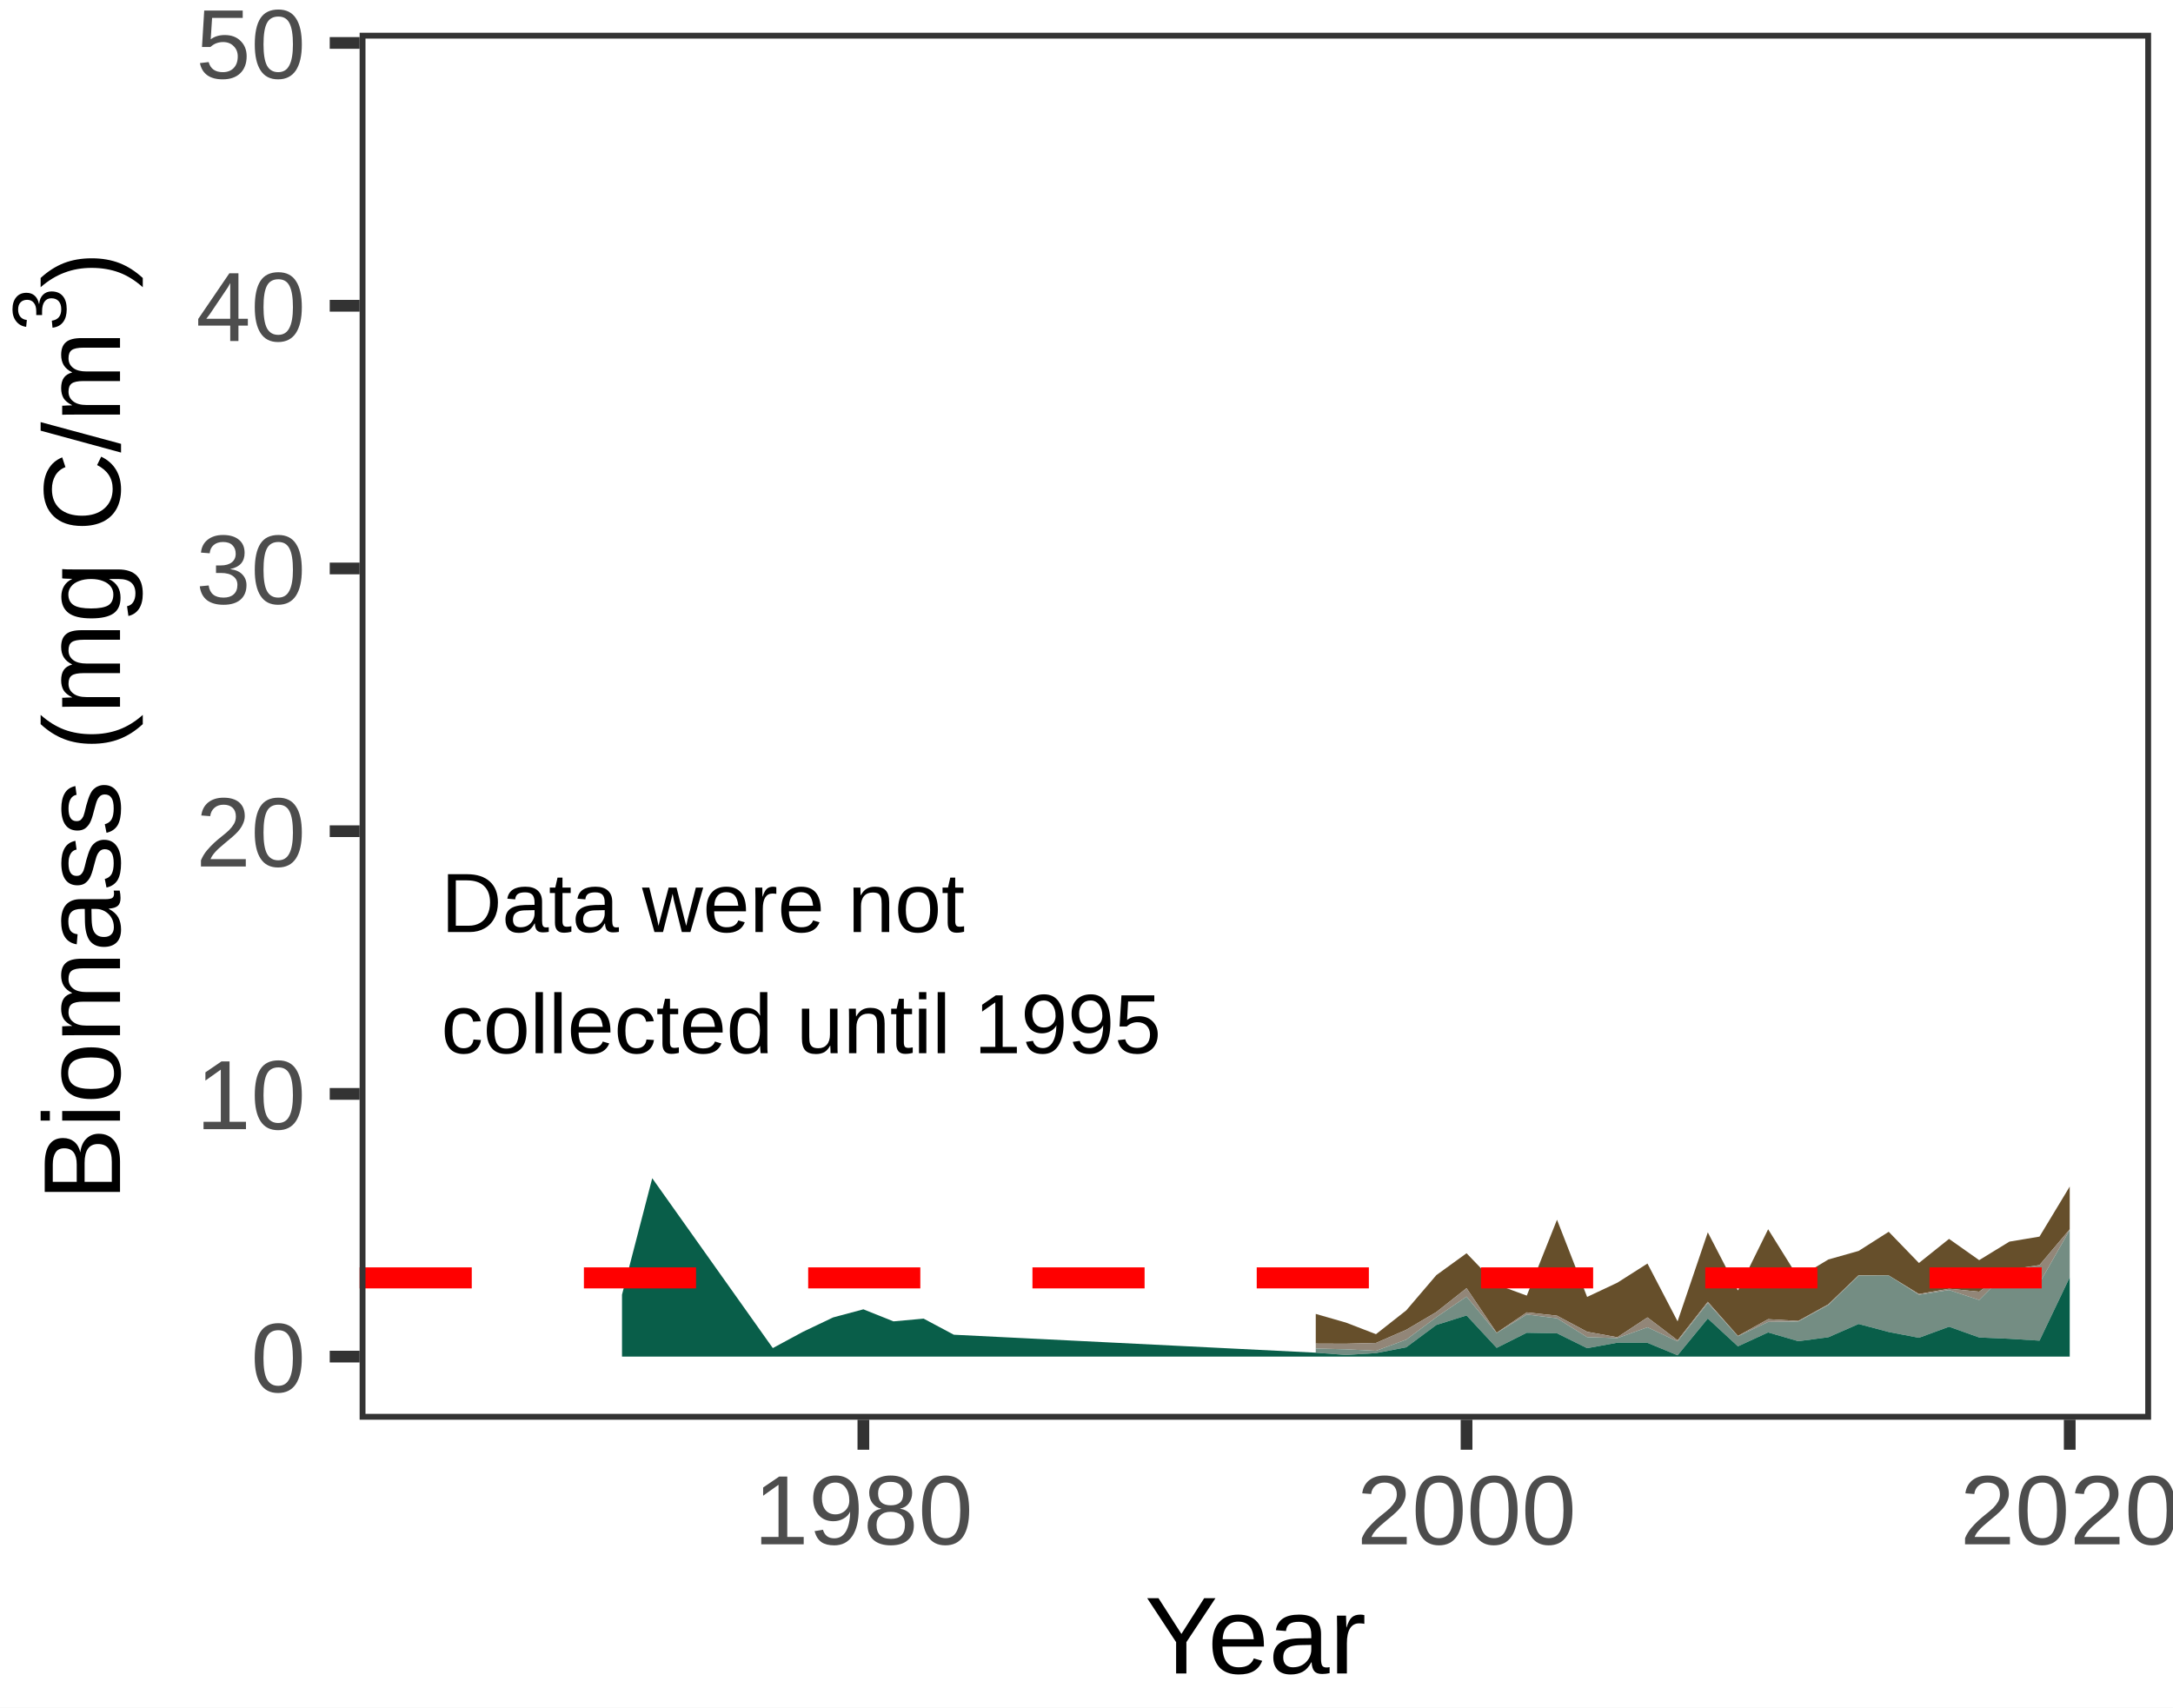
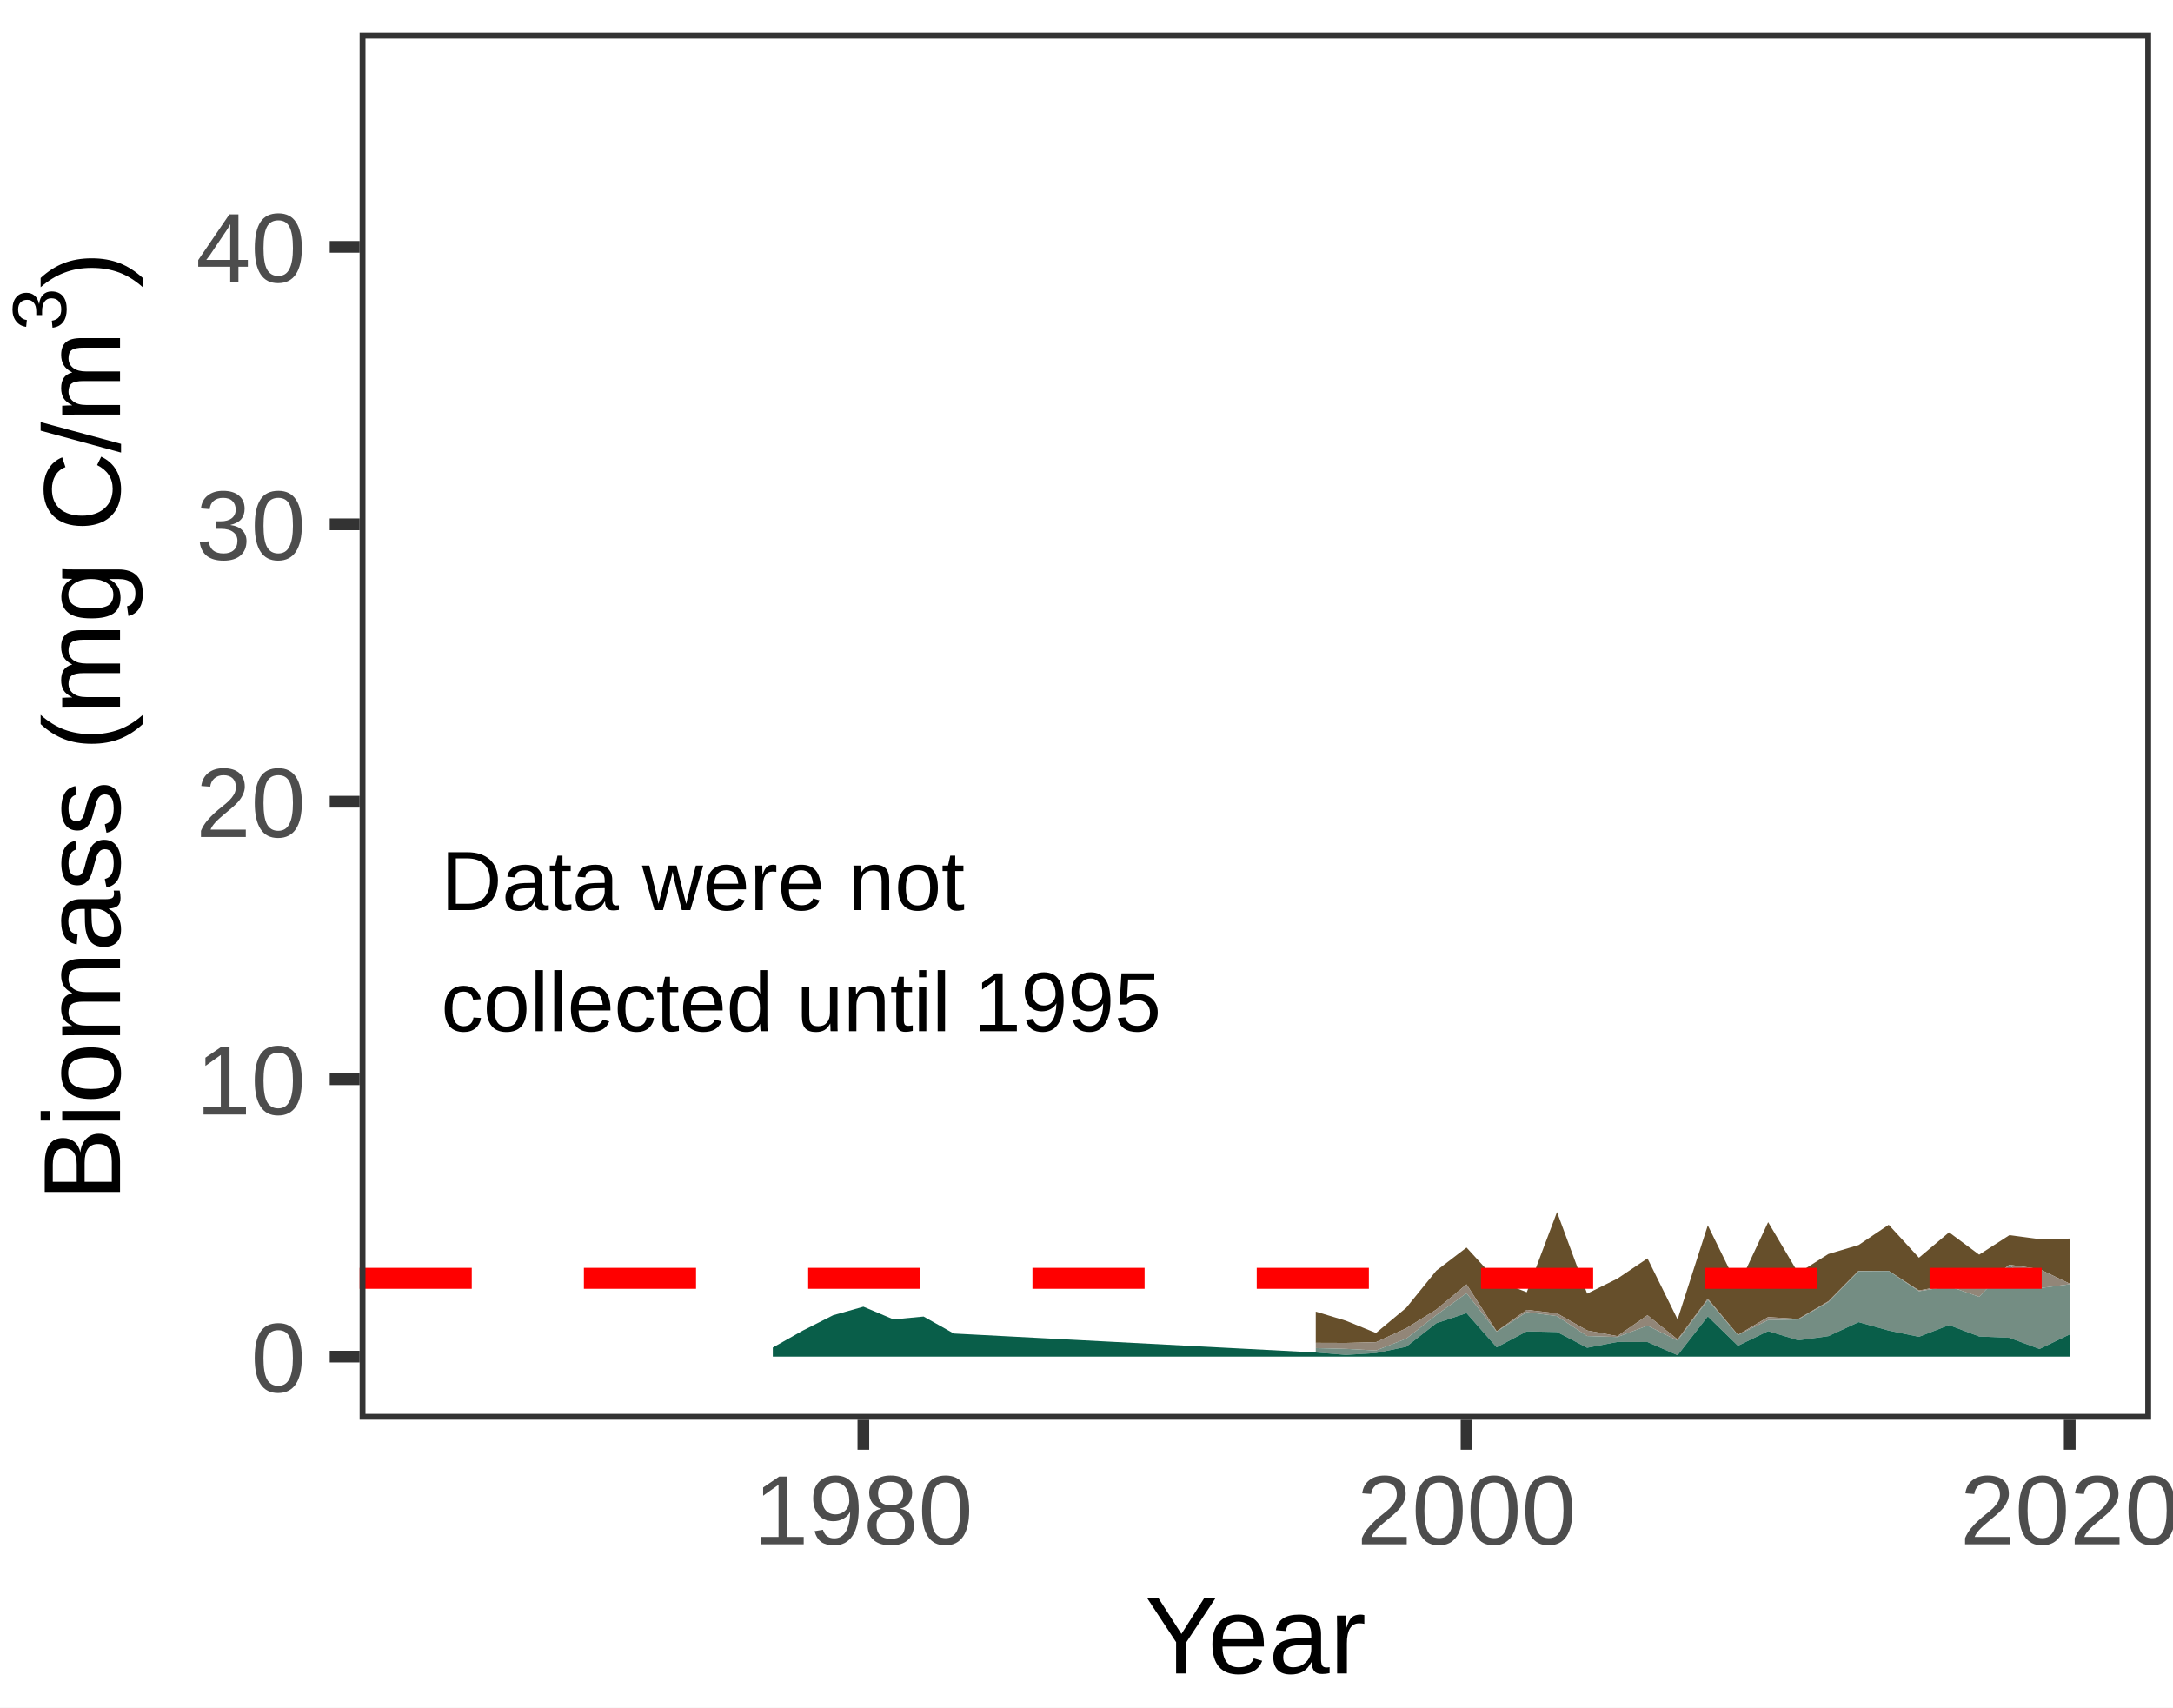
<svg xmlns="http://www.w3.org/2000/svg" class="svglite" width="198.43pt" height="155.91pt" viewBox="0 0 198.43 155.91">
  <defs>
    <style type="text/css">
    .svglite line, .svglite polyline, .svglite polygon, .svglite path, .svglite rect, .svglite circle {
      fill: none;
      stroke: #000000;
      stroke-linecap: round;
      stroke-linejoin: round;
      stroke-miterlimit: 10.00;
    }
  </style>
  </defs>
  <rect width="100%" height="100%" style="stroke: none; fill: #FFFFFF;" />
  <defs>
    <clipPath id="cpMC4wMHwxOTguNDN8MC4wMHwxNTUuOTE=">
      <rect x="0.00" y="0.00" width="198.43" height="155.91" />
    </clipPath>
  </defs>
  <g clip-path="url(#cpMC4wMHwxOTguNDN8MC4wMHwxNTUuOTE=)">
    <rect x="0.00" y="0.00" width="198.43" height="155.91" style="stroke-width: 1.07; stroke: #FFFFFF; fill: #FFFFFF;" />
  </g>
  <defs>
    <clipPath id="cpMzIuODR8MTk2LjQzfDIuOTl8MTI5LjY0">
      <rect x="32.84" y="2.99" width="163.59" height="126.65" />
    </clipPath>
  </defs>
  <g clip-path="url(#cpMzIuODR8MTk2LjQzfDIuOTl8MTI5LjY0)">
    <rect x="32.84" y="2.99" width="163.59" height="126.65" style="stroke-width: 1.07; stroke: none; fill: #FFFFFF;" />
-     <polygon points="120.15,119.98 122.90,120.77 125.65,121.83 128.41,119.66 131.16,116.44 133.92,114.44 136.67,117.30 139.42,118.31 142.18,111.38 144.93,118.43 147.69,117.13 150.44,115.38 153.19,120.66 155.95,112.53 158.70,117.84 161.46,112.25 164.21,116.66 166.96,115.01 169.72,114.23 172.47,112.48 175.23,115.33 177.98,113.13 180.73,115.07 183.49,113.38 186.24,112.92 189.00,108.35 189.00,112.25 186.24,115.52 183.49,115.94 180.73,117.95 177.98,117.68 175.23,118.16 172.47,116.47 169.72,116.45 166.96,119.10 164.21,120.62 161.46,120.46 158.70,121.99 155.95,118.87 153.19,122.39 150.44,120.30 147.69,122.11 144.93,121.61 142.18,120.14 139.42,119.84 136.67,121.70 133.92,117.63 131.16,119.81 128.41,121.43 125.65,122.63 122.90,122.70 120.15,122.69 " style="stroke-width: 0.00; stroke: none; fill: #664F2B;" />
-     <polyline points="120.15,119.98 122.90,120.77 125.65,121.83 128.41,119.66 131.16,116.44 133.92,114.44 136.67,117.30 139.42,118.31 142.18,111.38 144.93,118.43 147.69,117.13 150.44,115.38 153.19,120.66 155.95,112.53 158.70,117.84 161.46,112.25 164.21,116.66 166.96,115.01 169.72,114.23 172.47,112.48 175.23,115.33 177.98,113.13 180.73,115.07 183.49,113.38 186.24,112.92 189.00,108.35 " style="stroke-width: 1.07; stroke: none;" />
-     <polygon points="120.15,122.69 122.90,122.70 125.65,122.63 128.41,121.43 131.16,119.81 133.92,117.63 136.67,121.70 139.42,119.84 142.18,120.14 144.93,121.61 147.69,122.11 150.44,120.30 153.19,122.39 155.95,118.87 158.70,121.99 161.46,120.46 164.21,120.62 166.96,119.10 169.72,116.45 172.47,116.47 175.23,118.16 177.98,117.68 180.73,117.95 183.49,115.94 186.24,115.52 189.00,112.25 189.00,112.31 186.24,117.16 183.49,115.96 180.73,118.71 177.98,117.80 175.23,118.23 172.47,116.47 169.72,116.49 166.96,119.16 164.21,120.67 161.46,120.71 158.70,122.02 155.95,118.98 153.19,122.49 150.44,121.20 147.69,122.19 144.93,122.10 142.18,120.38 139.42,120.03 136.67,121.72 133.92,118.40 131.16,120.28 128.41,122.33 125.65,123.35 122.90,123.21 120.15,123.14 " style="stroke-width: 0.00; stroke: none; fill: #928678;" />
-     <polyline points="120.15,122.69 122.90,122.70 125.65,122.63 128.41,121.43 131.16,119.81 133.92,117.63 136.67,121.70 139.42,119.84 142.18,120.14 144.93,121.61 147.69,122.11 150.44,120.30 153.19,122.39 155.95,118.87 158.70,121.99 161.46,120.46 164.21,120.62 166.96,119.10 169.72,116.45 172.47,116.47 175.23,118.16 177.98,117.68 180.73,117.95 183.49,115.94 186.24,115.52 189.00,112.25 " style="stroke-width: 1.07; stroke: none;" />
-     <polygon points="120.15,123.14 122.90,123.21 125.65,123.35 128.41,122.33 131.16,120.28 133.92,118.40 136.67,121.72 139.42,120.03 142.18,120.38 144.93,122.10 147.69,122.19 150.44,121.20 153.19,122.49 155.95,118.98 158.70,122.02 161.46,120.71 164.21,120.67 166.96,119.16 169.72,116.49 172.47,116.47 175.23,118.23 177.98,117.80 180.73,118.71 183.49,115.96 186.24,117.16 189.00,112.31 189.00,116.64 186.24,122.42 183.49,122.25 180.73,122.13 177.98,121.15 175.23,122.16 172.47,121.63 169.72,120.90 166.96,122.11 164.21,122.47 161.46,121.67 158.70,122.94 155.95,120.40 153.19,123.76 150.44,122.62 147.69,122.61 144.93,123.11 142.18,121.75 139.42,121.70 136.67,123.08 133.92,120.12 131.16,120.99 128.41,123.03 125.65,123.56 122.90,123.73 120.15,123.52 " style="stroke-width: 0.00; stroke: none; fill: #748D83;" />
-     <polyline points="120.15,123.14 122.90,123.21 125.65,123.35 128.41,122.33 131.16,120.28 133.92,118.40 136.67,121.72 139.42,120.03 142.18,120.38 144.93,122.10 147.69,122.19 150.44,121.20 153.19,122.49 155.95,118.98 158.70,122.02 161.46,120.71 164.21,120.67 166.96,119.16 169.72,116.49 172.47,116.47 175.23,118.23 177.98,117.80 180.73,118.71 183.49,115.96 186.24,117.16 189.00,112.31 " style="stroke-width: 1.07; stroke: none;" />
-     <polygon points="56.80,118.22 59.56,107.59 70.57,123.10 73.33,121.61 76.08,120.30 78.84,119.56 81.59,120.66 84.34,120.41 87.10,121.88 120.15,123.52 122.90,123.73 125.65,123.56 128.41,123.03 131.16,120.99 133.92,120.12 136.67,123.08 139.42,121.70 142.18,121.75 144.93,123.11 147.69,122.61 150.44,122.62 153.19,123.76 155.95,120.40 158.70,122.94 161.46,121.67 164.21,122.47 166.96,122.11 169.72,120.90 172.47,121.63 175.23,122.16 177.98,121.15 180.73,122.13 183.49,122.25 186.24,122.42 189.00,116.64 189.00,123.88 186.24,123.88 183.49,123.88 180.73,123.88 177.98,123.88 175.23,123.88 172.47,123.88 169.72,123.88 166.96,123.88 164.21,123.88 161.46,123.88 158.70,123.88 155.95,123.88 153.19,123.88 150.44,123.88 147.69,123.88 144.93,123.88 142.18,123.88 139.42,123.88 136.67,123.88 133.92,123.88 131.16,123.88 128.41,123.88 125.65,123.88 122.90,123.88 120.15,123.88 87.10,123.88 84.34,123.88 81.59,123.88 78.84,123.88 76.08,123.88 73.33,123.88 70.57,123.88 59.56,123.88 56.80,123.88 " style="stroke-width: 0.00; stroke: none; fill: #095E49;" />
-     <polyline points="56.80,118.22 59.56,107.59 70.57,123.10 73.33,121.61 76.08,120.30 78.84,119.56 81.59,120.66 84.34,120.41 87.10,121.88 120.15,123.52 122.90,123.73 125.65,123.56 128.41,123.03 131.16,120.99 133.92,120.12 136.67,123.08 139.42,121.70 142.18,121.75 144.93,123.11 147.69,122.61 150.44,122.62 153.19,123.76 155.95,120.40 158.70,122.94 161.46,121.67 164.21,122.47 166.96,122.11 169.72,120.90 172.47,121.63 175.23,122.16 177.98,121.15 180.73,122.13 183.49,122.25 186.24,122.42 189.00,116.64 " style="stroke-width: 1.07; stroke: none;" />
-     <line x1="32.84" y1="116.69" x2="196.43" y2="116.69" style="stroke-width: 1.92; stroke: #FF0000; stroke-dasharray: 10.24,10.24; stroke-linecap: butt;" />
-     <text x="40.28" y="85.11" style="font-size: 7.68px; font-family: Arial;" textLength="49.92px" lengthAdjust="spacingAndGlyphs">Data were not </text>
-     <text x="40.28" y="96.17" style="font-size: 7.68px; font-family: Arial;" textLength="67.85px" lengthAdjust="spacingAndGlyphs"> collected until 1995</text>
+     <polygon points="120.15,119.77 122.90,120.60 125.65,121.72 128.41,119.42 131.16,116.03 133.92,113.92 136.67,116.93 139.42,118.00 142.18,110.68 144.93,118.13 147.69,116.76 150.44,114.91 153.19,120.48 155.95,111.89 158.70,117.50 161.46,111.60 164.21,116.25 166.96,114.51 169.72,113.69 172.47,111.84 175.23,114.85 177.98,112.53 180.73,114.57 183.49,112.79 186.24,113.15 189.00,113.10 189.00,117.22 186.24,115.89 183.49,115.49 180.73,117.62 177.98,117.33 175.23,117.84 172.47,116.05 169.72,116.04 166.96,118.83 164.21,120.44 161.46,120.27 158.70,121.89 155.95,118.59 153.19,122.31 150.44,120.10 147.69,122.01 144.93,121.49 142.18,119.93 139.42,119.61 136.67,121.57 133.92,117.28 131.16,119.58 128.41,121.29 125.65,122.56 122.90,122.63 120.15,122.62 " style="stroke-width: 0.00; stroke: none; fill: #664F2B;" />
+     <polyline points="120.15,119.77 122.90,120.60 125.65,121.72 128.41,119.42 131.16,116.03 133.92,113.92 136.67,116.93 139.42,118.00 142.18,110.68 144.93,118.13 147.69,116.76 150.44,114.91 153.19,120.48 155.95,111.89 158.70,117.50 161.46,111.60 164.21,116.25 166.96,114.51 169.72,113.69 172.47,111.84 175.23,114.85 177.98,112.53 180.73,114.57 183.49,112.79 186.24,113.15 189.00,113.10 " style="stroke-width: 1.07; stroke: none;" />
+     <polygon points="120.15,122.62 122.90,122.63 125.65,122.56 128.41,121.29 131.16,119.58 133.92,117.28 136.67,121.57 139.42,119.61 142.18,119.93 144.93,121.49 147.69,122.01 150.44,120.10 153.19,122.31 155.95,118.59 158.70,121.89 161.46,120.27 164.21,120.44 166.96,118.83 169.72,116.04 172.47,116.05 175.23,117.84 177.98,117.33 180.73,117.62 183.49,115.49 186.24,115.89 189.00,117.22 189.00,117.27 186.24,117.63 183.49,115.52 180.73,118.42 177.98,117.46 175.23,117.91 172.47,116.06 169.72,116.08 166.96,118.90 164.21,120.49 161.46,120.54 158.70,121.91 155.95,118.70 153.19,122.41 150.44,121.05 147.69,122.09 144.93,122.00 142.18,120.18 139.42,119.81 136.67,121.60 133.92,118.09 131.16,120.08 128.41,122.24 125.65,123.32 122.90,123.17 120.15,123.10 " style="stroke-width: 0.00; stroke: none; fill: #928678;" />
+     <polyline points="120.15,122.62 122.90,122.63 125.65,122.56 128.41,121.29 131.16,119.58 133.92,117.28 136.67,121.57 139.42,119.61 142.18,119.93 144.93,121.49 147.69,122.01 150.44,120.10 153.19,122.31 155.95,118.59 158.70,121.89 161.46,120.27 164.21,120.44 166.96,118.83 169.72,116.04 172.47,116.05 175.23,117.84 177.98,117.33 180.73,117.62 183.49,115.49 186.24,115.89 189.00,117.22 " style="stroke-width: 1.07; stroke: none;" />
+     <polygon points="120.15,123.10 122.90,123.17 125.65,123.32 128.41,122.24 131.16,120.08 133.92,118.09 136.67,121.60 139.42,119.81 142.18,120.18 144.93,122.00 147.69,122.09 150.44,121.05 153.19,122.41 155.95,118.70 158.70,121.91 161.46,120.54 164.21,120.49 166.96,118.90 169.72,116.08 172.47,116.06 175.23,117.91 177.98,117.46 180.73,118.42 183.49,115.52 186.24,117.63 189.00,117.27 189.00,121.85 186.24,123.18 183.49,122.16 180.73,122.04 177.98,121.00 175.23,122.07 172.47,121.50 169.72,120.73 166.96,122.01 164.21,122.39 161.46,121.55 158.70,122.89 155.95,120.21 153.19,123.75 150.44,122.55 147.69,122.54 144.93,123.07 142.18,121.63 139.42,121.57 136.67,123.03 133.92,119.91 131.16,120.83 128.41,122.98 125.65,123.55 122.90,123.72 120.15,123.50 " style="stroke-width: 0.00; stroke: none; fill: #748D83;" />
+     <polyline points="120.15,123.10 122.90,123.17 125.65,123.32 128.41,122.24 131.16,120.08 133.92,118.09 136.67,121.60 139.42,119.81 142.18,120.18 144.93,122.00 147.69,122.09 150.44,121.05 153.19,122.41 155.95,118.70 158.70,121.91 161.46,120.54 164.21,120.49 166.96,118.90 169.72,116.08 172.47,116.06 175.23,117.91 177.98,117.46 180.73,118.42 183.49,115.52 186.24,117.63 189.00,117.27 " style="stroke-width: 1.07; stroke: none;" />
+     <polygon points="70.57,123.05 73.33,121.49 76.08,120.10 78.84,119.32 81.59,120.48 84.34,120.22 87.10,121.77 120.15,123.50 122.90,123.72 125.65,123.55 128.41,122.98 131.16,120.83 133.92,119.91 136.67,123.03 139.42,121.57 142.18,121.63 144.93,123.07 147.69,122.54 150.44,122.55 153.19,123.75 155.95,120.21 158.70,122.89 161.46,121.55 164.21,122.39 166.96,122.01 169.72,120.73 172.47,121.50 175.23,122.07 177.98,121.00 180.73,122.04 183.49,122.16 186.24,123.18 189.00,121.85 189.00,123.88 186.24,123.88 183.49,123.88 180.73,123.88 177.98,123.88 175.23,123.88 172.47,123.88 169.72,123.88 166.96,123.88 164.21,123.88 161.46,123.88 158.70,123.88 155.95,123.88 153.19,123.88 150.44,123.88 147.69,123.88 144.93,123.88 142.18,123.88 139.42,123.88 136.67,123.88 133.92,123.88 131.16,123.88 128.41,123.88 125.65,123.88 122.90,123.88 120.15,123.88 87.10,123.88 84.34,123.88 81.59,123.88 78.84,123.88 76.08,123.88 73.33,123.88 70.57,123.88 " style="stroke-width: 0.00; stroke: none; fill: #095E49;" />
+     <polyline points="70.57,123.05 73.33,121.49 76.08,120.10 78.84,119.32 81.59,120.48 84.34,120.22 87.10,121.77 120.15,123.50 122.90,123.72 125.65,123.55 128.41,122.98 131.16,120.83 133.92,119.91 136.67,123.03 139.42,121.57 142.18,121.63 144.93,123.07 147.69,122.54 150.44,122.55 153.19,123.75 155.95,120.21 158.70,122.89 161.46,121.55 164.21,122.39 166.96,122.01 169.72,120.73 172.47,121.50 175.23,122.07 177.98,121.00 180.73,122.04 183.49,122.16 186.24,123.18 189.00,121.85 " style="stroke-width: 1.07; stroke: none;" />
+     <line x1="32.84" y1="116.73" x2="196.43" y2="116.73" style="stroke-width: 1.92; stroke: #FF0000; stroke-dasharray: 10.24,10.24; stroke-linecap: butt;" />
+     <text x="40.28" y="83.10" style="font-size: 7.68px; font-family: Arial;" textLength="49.92px" lengthAdjust="spacingAndGlyphs">Data were not </text>
+     <text x="40.28" y="94.16" style="font-size: 7.68px; font-family: Arial;" textLength="67.85px" lengthAdjust="spacingAndGlyphs"> collected until 1995</text>
    <rect x="32.84" y="2.99" width="163.59" height="126.65" style="stroke-width: 1.07; stroke: #333333;" />
  </g>
  <g clip-path="url(#cpMC4wMHwxOTguNDN8MC4wMHwxNTUuOTE=)">
    <text x="27.91" y="127.11" text-anchor="end" style="font-size: 9.00px; fill: #4D4D4D; font-family: Arial;" textLength="5.00px" lengthAdjust="spacingAndGlyphs">0</text>
-     <text x="27.91" y="103.11" text-anchor="end" style="font-size: 9.00px; fill: #4D4D4D; font-family: Arial;" textLength="10.01px" lengthAdjust="spacingAndGlyphs">10</text>
-     <text x="27.91" y="79.12" text-anchor="end" style="font-size: 9.00px; fill: #4D4D4D; font-family: Arial;" textLength="10.01px" lengthAdjust="spacingAndGlyphs">20</text>
-     <text x="27.91" y="55.13" text-anchor="end" style="font-size: 9.00px; fill: #4D4D4D; font-family: Arial;" textLength="10.01px" lengthAdjust="spacingAndGlyphs">30</text>
-     <text x="27.91" y="31.14" text-anchor="end" style="font-size: 9.00px; fill: #4D4D4D; font-family: Arial;" textLength="10.01px" lengthAdjust="spacingAndGlyphs">40</text>
-     <text x="27.91" y="7.15" text-anchor="end" style="font-size: 9.00px; fill: #4D4D4D; font-family: Arial;" textLength="10.01px" lengthAdjust="spacingAndGlyphs">50</text>
+     <text x="27.91" y="101.77" text-anchor="end" style="font-size: 9.00px; fill: #4D4D4D; font-family: Arial;" textLength="10.01px" lengthAdjust="spacingAndGlyphs">10</text>
+     <text x="27.91" y="76.43" text-anchor="end" style="font-size: 9.00px; fill: #4D4D4D; font-family: Arial;" textLength="10.01px" lengthAdjust="spacingAndGlyphs">20</text>
+     <text x="27.91" y="51.10" text-anchor="end" style="font-size: 9.00px; fill: #4D4D4D; font-family: Arial;" textLength="10.01px" lengthAdjust="spacingAndGlyphs">30</text>
+     <text x="27.91" y="25.76" text-anchor="end" style="font-size: 9.00px; fill: #4D4D4D; font-family: Arial;" textLength="10.01px" lengthAdjust="spacingAndGlyphs">40</text>
    <polyline points="30.11,123.88 32.84,123.88 " style="stroke-width: 1.07; stroke: #333333; stroke-linecap: butt;" />
-     <polyline points="30.11,99.89 32.84,99.89 " style="stroke-width: 1.07; stroke: #333333; stroke-linecap: butt;" />
-     <polyline points="30.11,75.90 32.84,75.90 " style="stroke-width: 1.07; stroke: #333333; stroke-linecap: butt;" />
-     <polyline points="30.11,51.91 32.84,51.91 " style="stroke-width: 1.07; stroke: #333333; stroke-linecap: butt;" />
-     <polyline points="30.11,27.92 32.84,27.92 " style="stroke-width: 1.07; stroke: #333333; stroke-linecap: butt;" />
-     <polyline points="30.11,3.92 32.84,3.92 " style="stroke-width: 1.07; stroke: #333333; stroke-linecap: butt;" />
+     <polyline points="30.11,98.55 32.84,98.55 " style="stroke-width: 1.07; stroke: #333333; stroke-linecap: butt;" />
+     <polyline points="30.11,73.21 32.84,73.21 " style="stroke-width: 1.07; stroke: #333333; stroke-linecap: butt;" />
+     <polyline points="30.11,47.88 32.84,47.88 " style="stroke-width: 1.07; stroke: #333333; stroke-linecap: butt;" />
+     <polyline points="30.11,22.54 32.84,22.54 " style="stroke-width: 1.07; stroke: #333333; stroke-linecap: butt;" />
    <polyline points="78.84,132.38 78.84,129.64 " style="stroke-width: 1.07; stroke: #333333; stroke-linecap: butt;" />
    <polyline points="133.92,132.38 133.92,129.64 " style="stroke-width: 1.07; stroke: #333333; stroke-linecap: butt;" />
    <polyline points="189.00,132.38 189.00,129.64 " style="stroke-width: 1.07; stroke: #333333; stroke-linecap: butt;" />
    <text x="78.84" y="141.02" text-anchor="middle" style="font-size: 9.00px; fill: #4D4D4D; font-family: Arial;" textLength="20.02px" lengthAdjust="spacingAndGlyphs">1980</text>
    <text x="133.92" y="141.02" text-anchor="middle" style="font-size: 9.00px; fill: #4D4D4D; font-family: Arial;" textLength="20.02px" lengthAdjust="spacingAndGlyphs">2000</text>
    <text x="189.00" y="141.02" text-anchor="middle" style="font-size: 9.00px; fill: #4D4D4D; font-family: Arial;" textLength="20.02px" lengthAdjust="spacingAndGlyphs">2020</text>
    <text x="114.64" y="152.81" text-anchor="middle" style="font-size: 10.00px; font-family: Arial;" textLength="20.22px" lengthAdjust="spacingAndGlyphs">Year</text>
    <text transform="translate(10.96,109.67) rotate(-90)" style="font-size: 10.00px; font-family: Arial;" textLength="79.48px" lengthAdjust="spacingAndGlyphs">Biomass (mg C/m</text>
    <text transform="translate(6.03,30.19) rotate(-90)" style="font-size: 7.00px; font-family: Arial;" textLength="3.90px" lengthAdjust="spacingAndGlyphs">3</text>
    <text transform="translate(10.96,26.29) rotate(-90)" style="font-size: 10.00px; font-family: Arial;" textLength="3.33px" lengthAdjust="spacingAndGlyphs">)</text>
  </g>
</svg>
